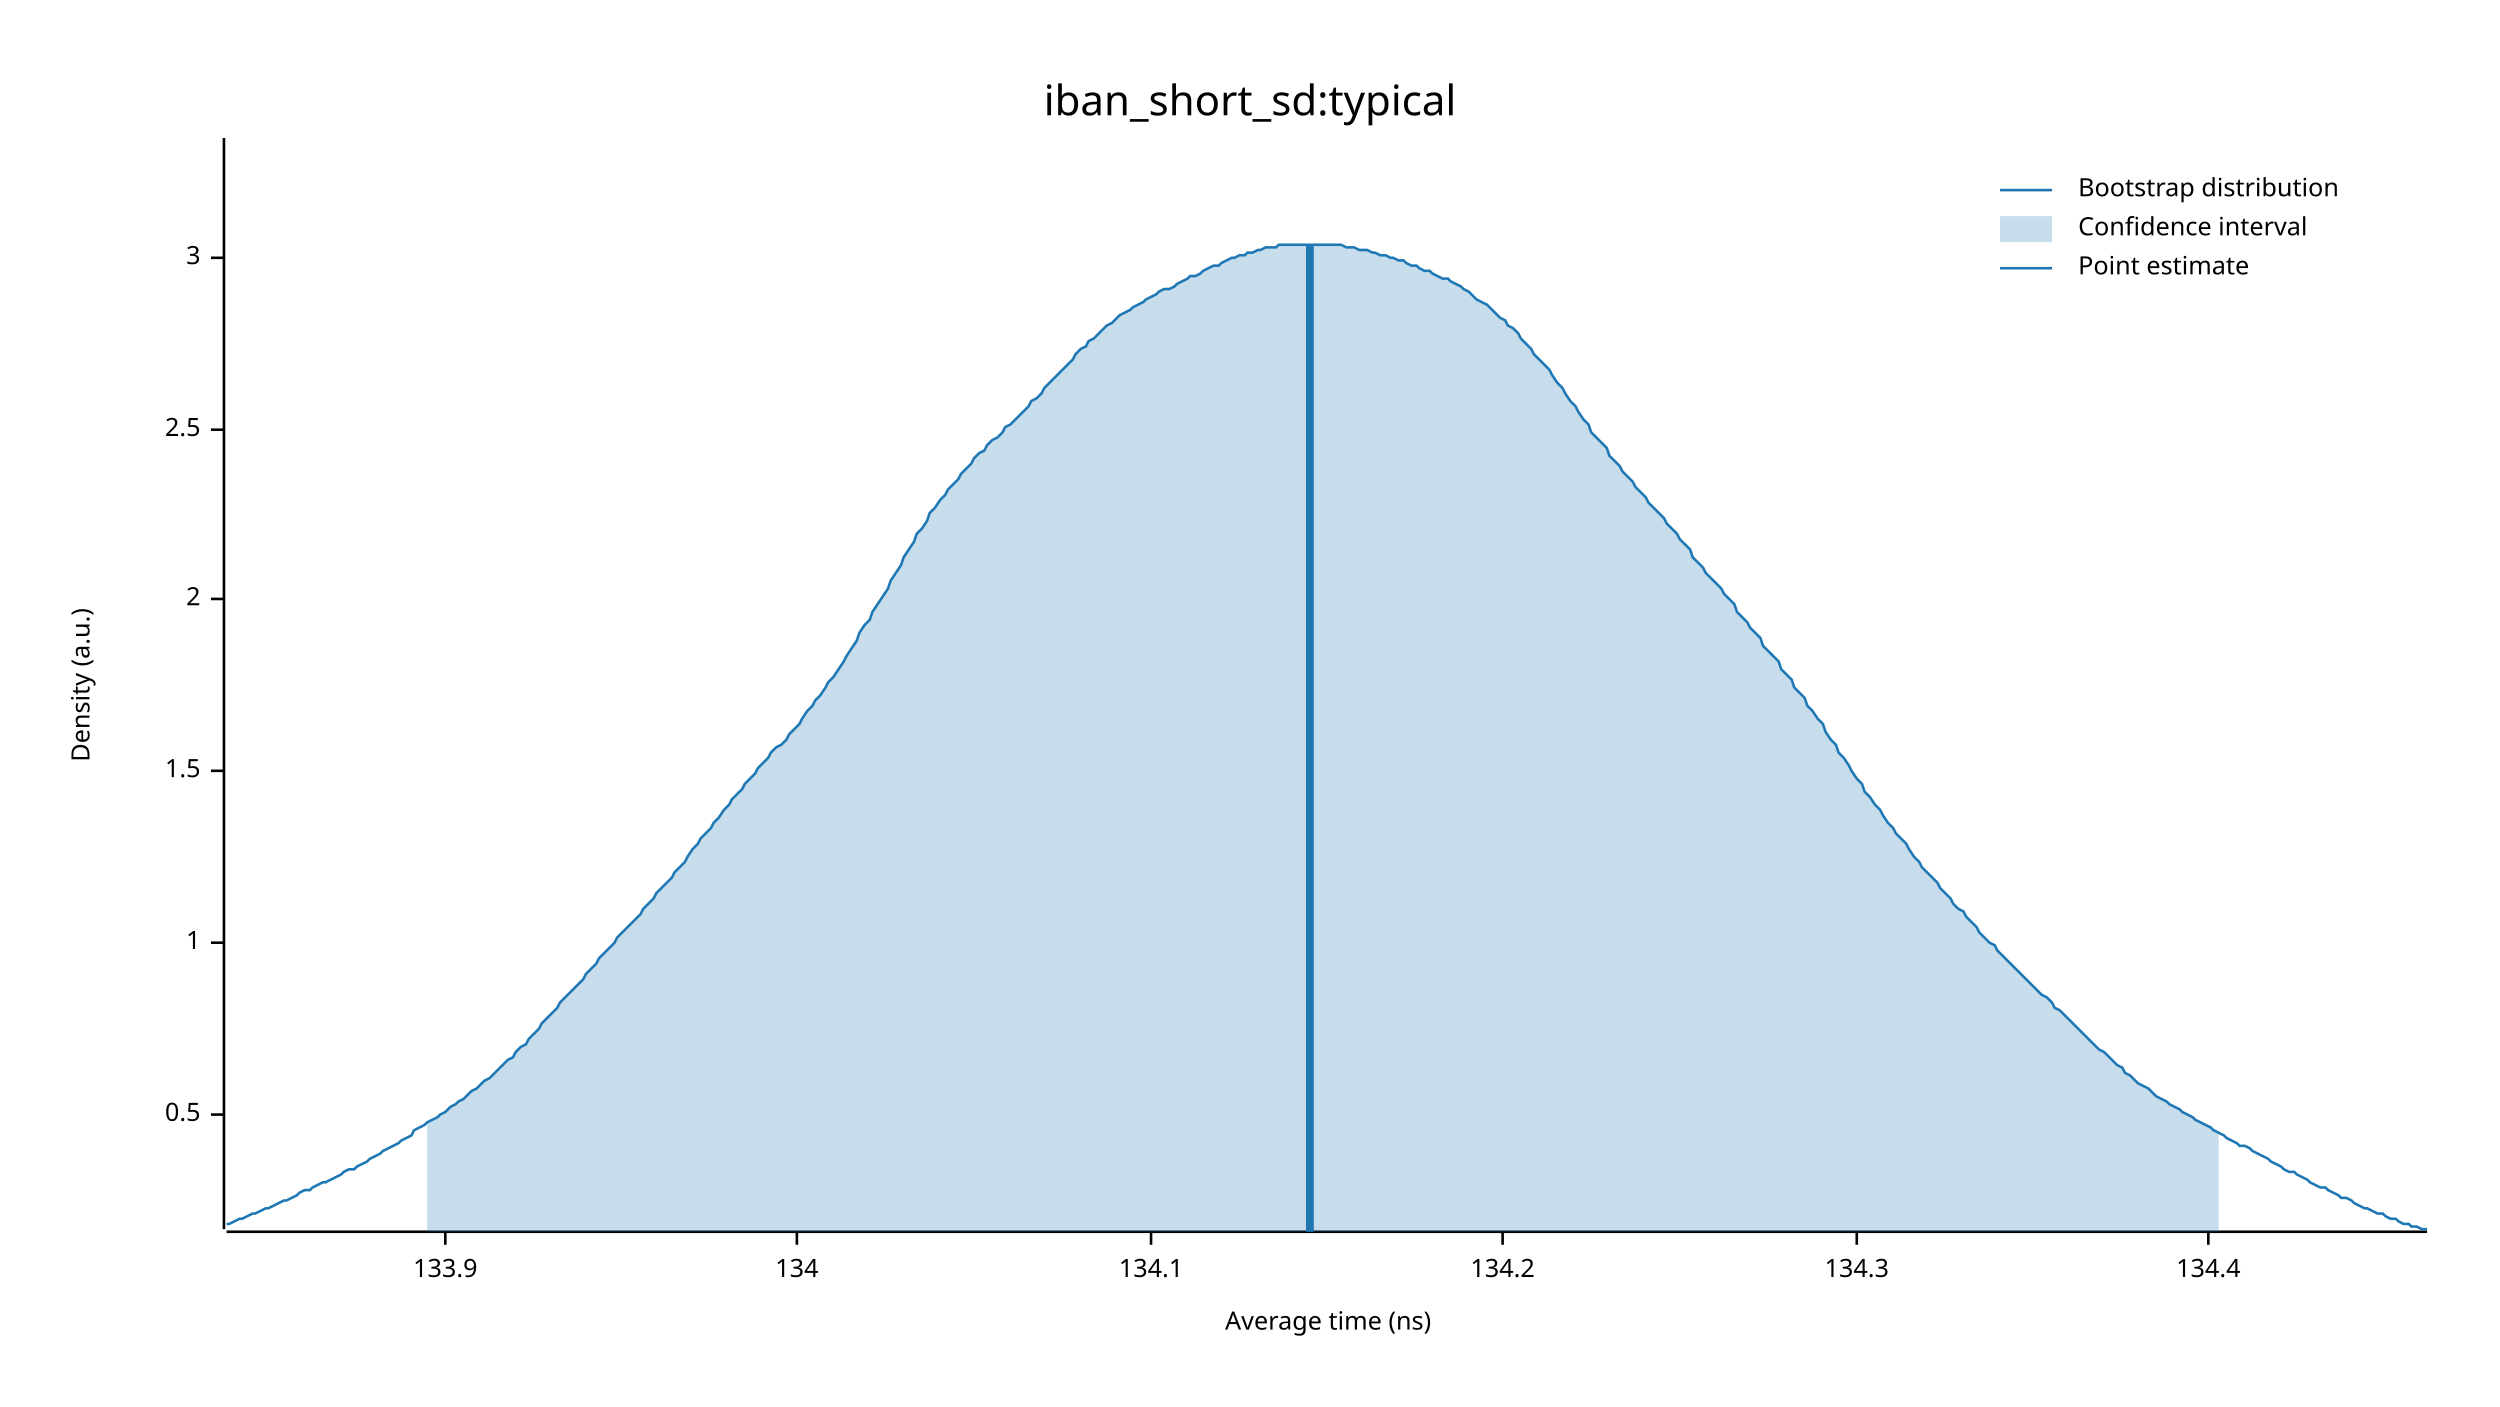
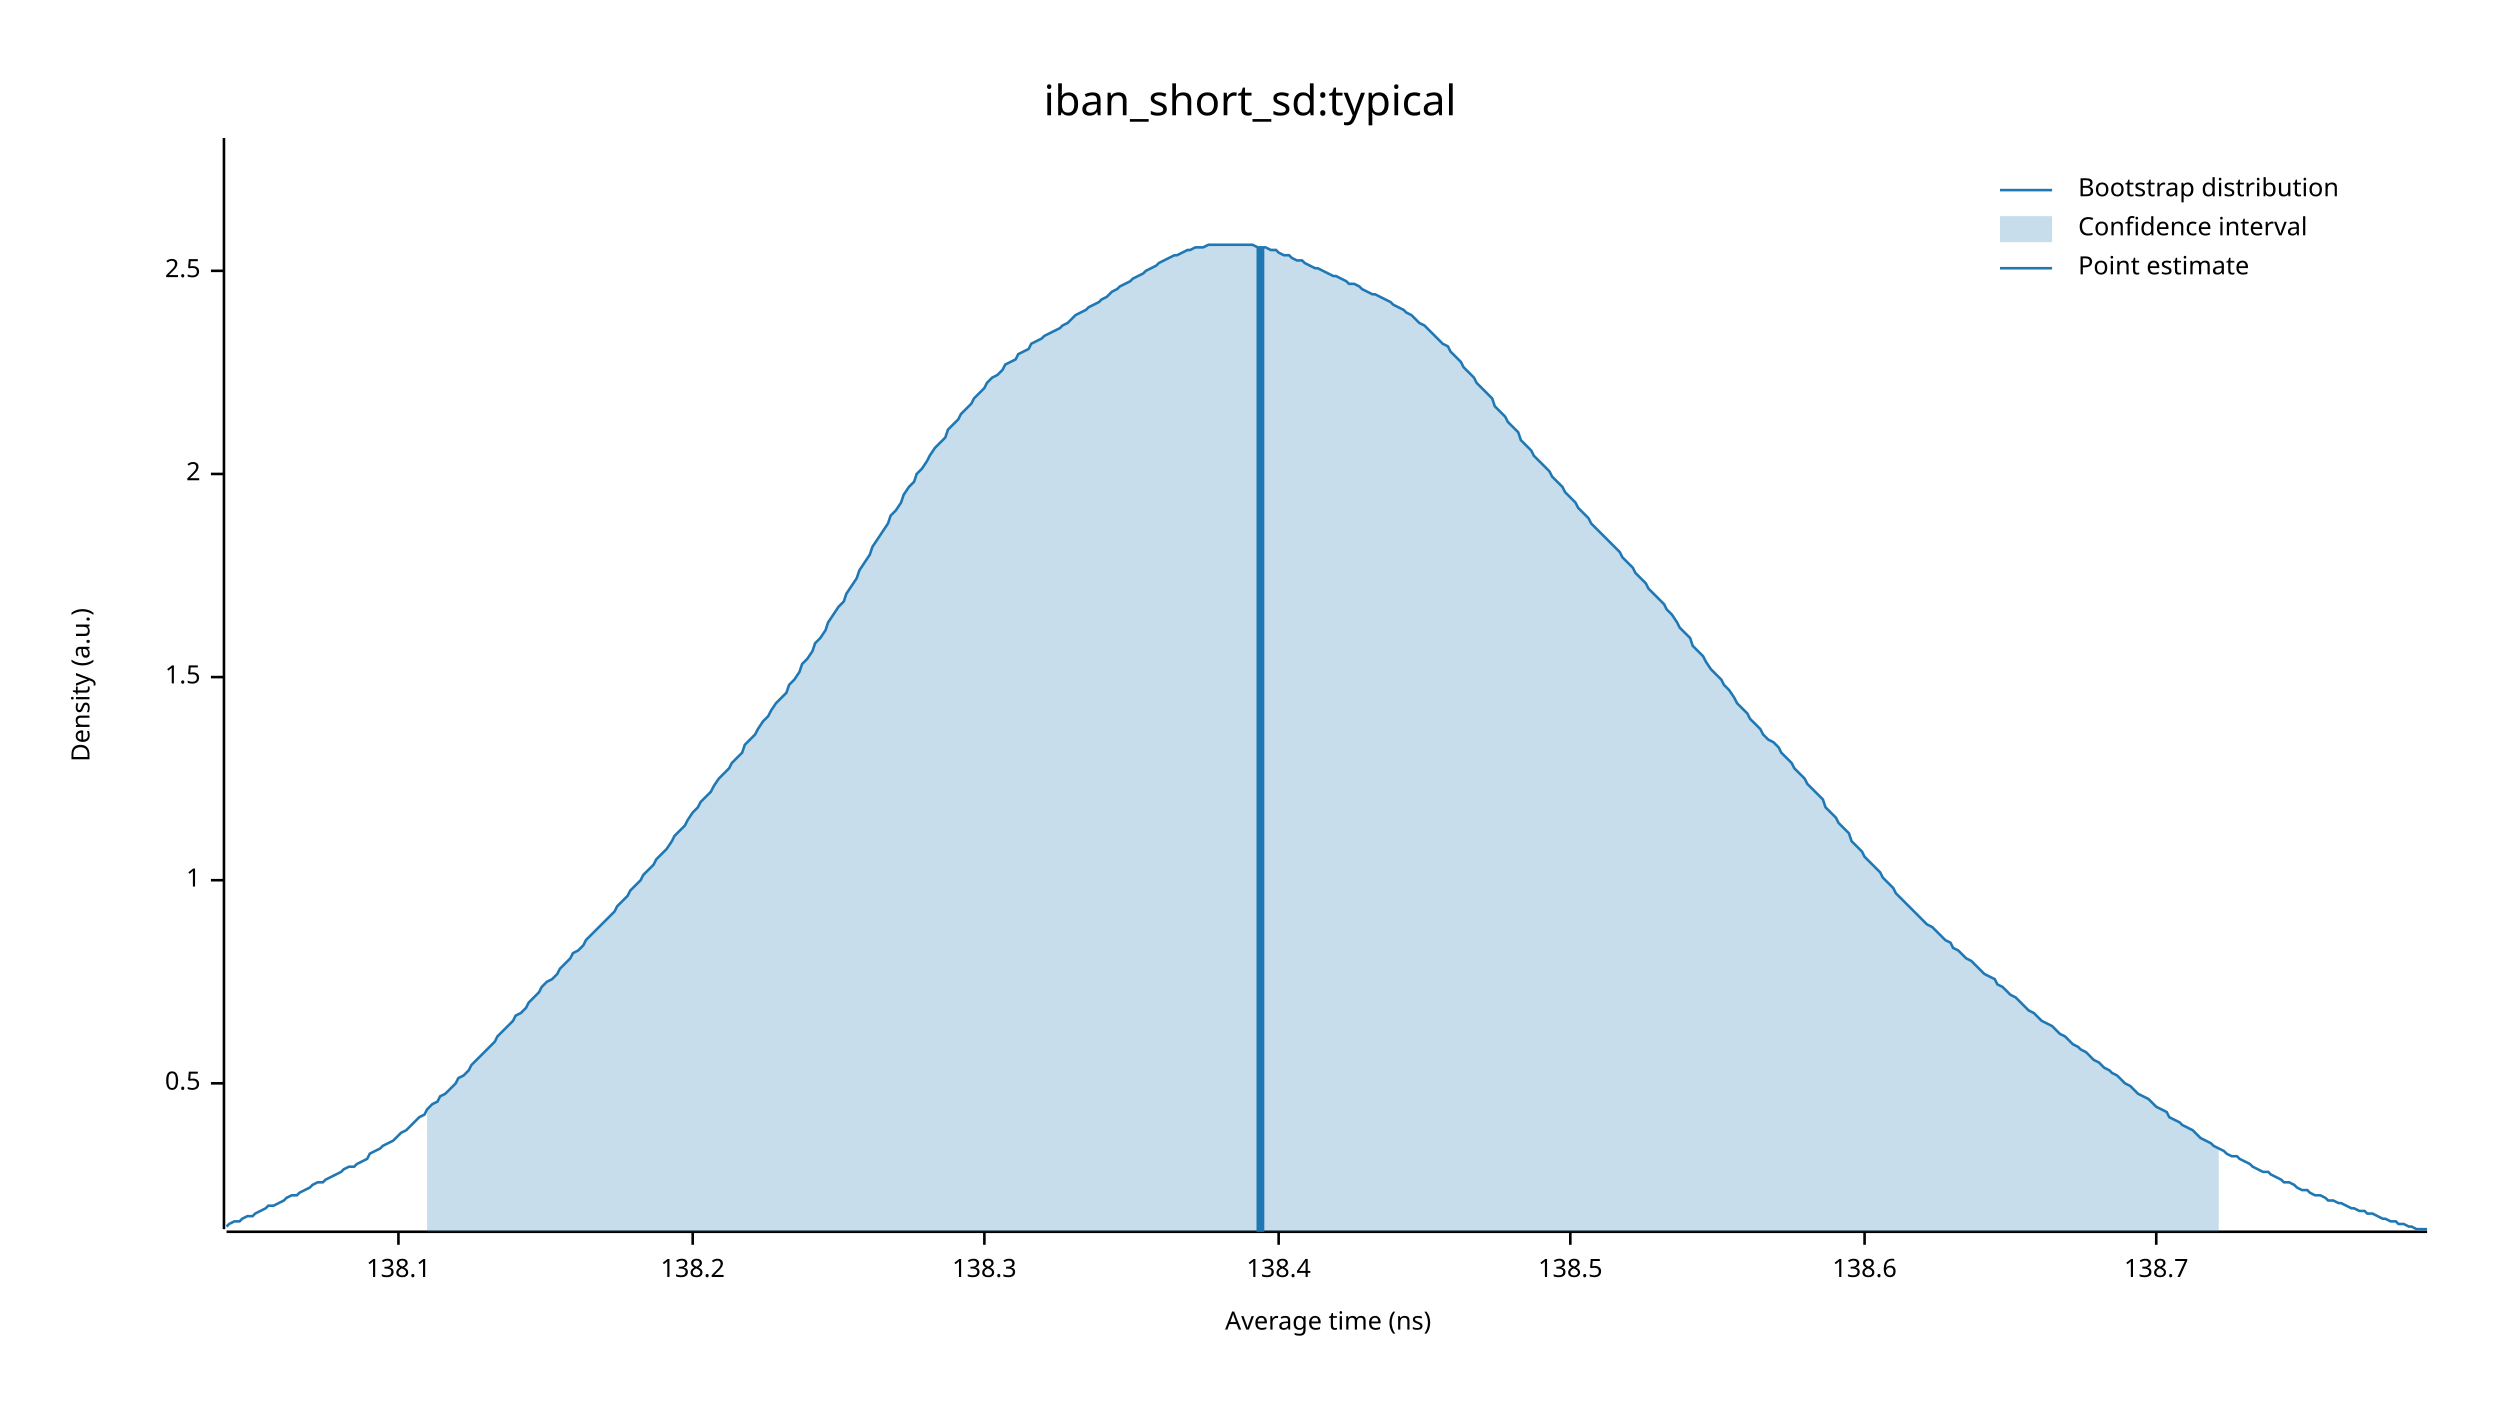
<svg xmlns="http://www.w3.org/2000/svg" width="960" height="540" viewBox="0 0 960 540">
  <text x="480" y="32" dy="0.76em" text-anchor="middle" font-family="sans-serif" font-size="16.129" opacity="1" fill="#000000">
iban_short_sd:typical
</text>
  <text x="27" y="263" dy="0.76em" text-anchor="middle" font-family="sans-serif" font-size="9.677" opacity="1" fill="#000000" transform="rotate(270, 27, 263)">
Density (a.u.)
</text>
  <text x="510" y="513" dy="-0.5ex" text-anchor="middle" font-family="sans-serif" font-size="9.677" opacity="1" fill="#000000">
Average time (ns)
</text>
  <polyline fill="none" opacity="1" stroke="#000000" stroke-width="1" points="86,53 86,472 " />
-   <text x="77" y="428" dy="0.5ex" text-anchor="end" font-family="sans-serif" font-size="9.677" opacity="1" fill="#000000">
+   <text x="77" y="416" dy="0.5ex" text-anchor="end" font-family="sans-serif" font-size="9.677" opacity="1" fill="#000000">
0.5
</text>
-   <polyline fill="none" opacity="1" stroke="#000000" stroke-width="1" points="81,428 86,428 " />
-   <text x="77" y="362" dy="0.5ex" text-anchor="end" font-family="sans-serif" font-size="9.677" opacity="1" fill="#000000">
+   <polyline fill="none" opacity="1" stroke="#000000" stroke-width="1" points="81,416 86,416 " />
+   <text x="77" y="338" dy="0.5ex" text-anchor="end" font-family="sans-serif" font-size="9.677" opacity="1" fill="#000000">
1
</text>
-   <polyline fill="none" opacity="1" stroke="#000000" stroke-width="1" points="81,362 86,362 " />
-   <text x="77" y="296" dy="0.5ex" text-anchor="end" font-family="sans-serif" font-size="9.677" opacity="1" fill="#000000">
+   <polyline fill="none" opacity="1" stroke="#000000" stroke-width="1" points="81,338 86,338 " />
+   <text x="77" y="260" dy="0.5ex" text-anchor="end" font-family="sans-serif" font-size="9.677" opacity="1" fill="#000000">
1.5
</text>
-   <polyline fill="none" opacity="1" stroke="#000000" stroke-width="1" points="81,296 86,296 " />
-   <text x="77" y="230" dy="0.5ex" text-anchor="end" font-family="sans-serif" font-size="9.677" opacity="1" fill="#000000">
+   <polyline fill="none" opacity="1" stroke="#000000" stroke-width="1" points="81,260 86,260 " />
+   <text x="77" y="182" dy="0.5ex" text-anchor="end" font-family="sans-serif" font-size="9.677" opacity="1" fill="#000000">
2
</text>
-   <polyline fill="none" opacity="1" stroke="#000000" stroke-width="1" points="81,230 86,230 " />
-   <text x="77" y="165" dy="0.5ex" text-anchor="end" font-family="sans-serif" font-size="9.677" opacity="1" fill="#000000">
+   <polyline fill="none" opacity="1" stroke="#000000" stroke-width="1" points="81,182 86,182 " />
+   <text x="77" y="104" dy="0.5ex" text-anchor="end" font-family="sans-serif" font-size="9.677" opacity="1" fill="#000000">
2.5
</text>
-   <polyline fill="none" opacity="1" stroke="#000000" stroke-width="1" points="81,165 86,165 " />
-   <text x="77" y="99" dy="0.5ex" text-anchor="end" font-family="sans-serif" font-size="9.677" opacity="1" fill="#000000">
- 3
+   <polyline fill="none" opacity="1" stroke="#000000" stroke-width="1" points="81,104 86,104 " />
+   <polyline fill="none" opacity="1" stroke="#000000" stroke-width="1" points="87,473 932,473 " />
+   <text x="153" y="483" dy="0.76em" text-anchor="middle" font-family="sans-serif" font-size="9.677" opacity="1" fill="#000000">
+ 138.1
</text>
-   <polyline fill="none" opacity="1" stroke="#000000" stroke-width="1" points="81,99 86,99 " />
-   <polyline fill="none" opacity="1" stroke="#000000" stroke-width="1" points="87,473 932,473 " />
-   <text x="171" y="483" dy="0.76em" text-anchor="middle" font-family="sans-serif" font-size="9.677" opacity="1" fill="#000000">
- 133.9
+   <polyline fill="none" opacity="1" stroke="#000000" stroke-width="1" points="153,473 153,478 " />
+   <text x="266" y="483" dy="0.76em" text-anchor="middle" font-family="sans-serif" font-size="9.677" opacity="1" fill="#000000">
+ 138.2
</text>
-   <polyline fill="none" opacity="1" stroke="#000000" stroke-width="1" points="171,473 171,478 " />
-   <text x="306" y="483" dy="0.76em" text-anchor="middle" font-family="sans-serif" font-size="9.677" opacity="1" fill="#000000">
- 134
+   <polyline fill="none" opacity="1" stroke="#000000" stroke-width="1" points="266,473 266,478 " />
+   <text x="378" y="483" dy="0.76em" text-anchor="middle" font-family="sans-serif" font-size="9.677" opacity="1" fill="#000000">
+ 138.3
</text>
-   <polyline fill="none" opacity="1" stroke="#000000" stroke-width="1" points="306,473 306,478 " />
-   <text x="442" y="483" dy="0.76em" text-anchor="middle" font-family="sans-serif" font-size="9.677" opacity="1" fill="#000000">
- 134.1
+   <polyline fill="none" opacity="1" stroke="#000000" stroke-width="1" points="378,473 378,478 " />
+   <text x="491" y="483" dy="0.76em" text-anchor="middle" font-family="sans-serif" font-size="9.677" opacity="1" fill="#000000">
+ 138.4
</text>
-   <polyline fill="none" opacity="1" stroke="#000000" stroke-width="1" points="442,473 442,478 " />
-   <text x="577" y="483" dy="0.76em" text-anchor="middle" font-family="sans-serif" font-size="9.677" opacity="1" fill="#000000">
- 134.2
+   <polyline fill="none" opacity="1" stroke="#000000" stroke-width="1" points="491,473 491,478 " />
+   <text x="603" y="483" dy="0.76em" text-anchor="middle" font-family="sans-serif" font-size="9.677" opacity="1" fill="#000000">
+ 138.5
</text>
-   <polyline fill="none" opacity="1" stroke="#000000" stroke-width="1" points="577,473 577,478 " />
-   <text x="713" y="483" dy="0.76em" text-anchor="middle" font-family="sans-serif" font-size="9.677" opacity="1" fill="#000000">
- 134.3
+   <polyline fill="none" opacity="1" stroke="#000000" stroke-width="1" points="603,473 603,478 " />
+   <text x="716" y="483" dy="0.76em" text-anchor="middle" font-family="sans-serif" font-size="9.677" opacity="1" fill="#000000">
+ 138.6
</text>
-   <polyline fill="none" opacity="1" stroke="#000000" stroke-width="1" points="713,473 713,478 " />
-   <text x="848" y="483" dy="0.76em" text-anchor="middle" font-family="sans-serif" font-size="9.677" opacity="1" fill="#000000">
- 134.4
+   <polyline fill="none" opacity="1" stroke="#000000" stroke-width="1" points="716,473 716,478 " />
+   <text x="828" y="483" dy="0.76em" text-anchor="middle" font-family="sans-serif" font-size="9.677" opacity="1" fill="#000000">
+ 138.7
</text>
-   <polyline fill="none" opacity="1" stroke="#000000" stroke-width="1" points="848,473 848,478 " />
-   <polyline fill="none" opacity="1" stroke="#1F78B4" stroke-width="1" points="87,470 88,470 90,469 92,468 93,468 95,467 97,466 98,466 100,465 102,464 103,464 105,463 107,462 109,461 110,461 112,460 114,459 115,458 117,457 119,457 120,456 122,455 124,454 125,454 127,453 129,452 131,451 132,450 134,449 136,449 137,448 139,447 141,446 142,445 144,444 146,443 147,442 149,441 151,440 153,439 154,438 156,437 158,436 159,434 161,433 163,432 164,431 166,430 168,429 169,428 171,427 173,425 175,424 176,423 178,422 180,420 181,419 183,418 185,416 186,415 188,414 190,412 191,411 193,409 195,407 197,406 198,404 200,402 202,401 203,399 205,397 207,395 208,393 210,391 212,389 214,387 215,385 217,383 219,381 220,380 222,378 224,376 225,374 227,372 229,370 230,368 232,366 234,364 236,362 237,360 239,358 241,356 242,355 244,353 246,351 247,349 249,347 251,345 252,343 254,341 256,339 258,337 259,335 261,333 263,331 264,329 266,326 268,324 269,322 271,320 273,318 274,316 276,314 278,311 280,309 281,307 283,305 285,303 286,301 288,299 290,297 291,295 293,293 295,291 296,289 298,287 300,286 302,284 303,282 305,280 307,278 308,276 310,273 312,271 313,269 315,267 317,264 318,262 320,260 322,257 324,254 325,252 327,249 329,246 330,243 332,240 334,238 335,235 337,232 339,229 341,226 342,223 344,220 346,217 347,214 349,211 351,208 352,205 354,203 356,200 357,197 359,195 361,192 363,190 364,188 366,186 368,184 369,182 371,180 373,178 374,176 376,174 378,173 379,171 381,169 383,168 385,166 386,164 388,163 390,161 391,160 393,158 395,156 396,154 398,153 400,151 401,149 403,147 405,145 407,143 408,142 410,140 412,138 413,136 415,134 417,133 418,131 420,130 422,128 423,127 425,125 427,124 429,122 430,121 432,120 434,119 435,118 437,117 439,116 440,115 442,114 444,113 445,112 447,111 449,111 451,110 452,109 454,108 456,107 457,106 459,106 461,105 462,104 464,103 466,102 468,102 469,101 471,100 473,99 474,99 476,98 478,98 479,97 481,97 483,96 484,96 486,95 488,95 490,95 491,94 493,94 495,94 496,94 498,94 500,94 501,94 503,94 505,94 506,94 508,94 510,94 512,94 513,94 515,94 517,95 518,95 520,95 522,96 523,96 525,96 527,97 528,97 530,98 532,98 534,99 535,99 537,100 539,100 540,101 542,102 544,102 545,103 547,104 549,104 550,105 552,106 554,107 556,107 557,108 559,109 561,110 562,111 564,112 566,114 567,115 569,116 571,117 573,119 574,120 576,122 578,123 579,125 581,126 583,128 584,130 586,132 588,134 589,136 591,138 593,140 595,142 596,144 598,147 600,149 601,151 603,154 605,156 606,158 608,161 610,163 611,166 613,168 615,170 617,172 618,175 620,177 622,179 623,181 625,183 627,185 628,187 630,189 632,191 633,193 635,195 637,197 639,199 640,201 642,203 644,205 645,207 647,209 649,211 650,214 652,216 654,218 655,220 657,222 659,224 661,226 662,228 664,230 666,232 667,235 669,237 671,239 672,241 674,243 676,245 677,248 679,250 681,252 683,254 684,257 686,259 688,261 689,264 691,266 693,268 694,271 696,273 698,276 700,278 701,281 703,284 705,286 706,289 708,291 710,294 711,296 713,299 715,301 716,304 718,306 720,309 722,311 723,313 725,316 727,318 728,320 730,322 732,324 733,326 735,329 737,331 738,333 740,335 742,337 744,339 745,341 747,343 749,345 750,347 752,349 754,350 755,352 757,354 759,356 760,358 762,360 764,362 766,363 767,365 769,367 771,369 772,370 774,372 776,374 777,375 779,377 781,379 782,380 784,382 786,383 788,385 789,387 791,388 793,390 794,391 796,393 798,395 799,396 801,398 803,400 804,401 806,403 808,404 810,406 811,407 813,409 815,410 816,412 818,413 820,415 821,416 823,417 825,418 827,420 828,421 830,422 832,423 833,424 835,425 837,426 838,427 840,428 842,429 843,430 845,431 847,432 849,433 850,434 852,435 854,436 855,437 857,438 859,439 860,440 862,440 864,441 865,442 867,443 869,444 871,445 872,446 874,447 876,448 877,449 879,450 881,450 882,451 884,452 886,453 887,454 889,455 891,456 893,456 894,457 896,458 898,459 899,460 901,460 903,461 904,462 906,463 908,464 909,464 911,465 913,466 915,466 916,467 918,468 920,468 921,469 923,470 925,470 926,471 928,471 930,472 932,472 " />
-   <polygon opacity="0.25" fill="#1F78B4" points="164,431 166,430 168,429 169,428 171,427 173,425 175,424 176,423 178,422 180,420 181,419 183,418 185,416 186,415 188,414 190,412 191,411 193,409 195,407 197,406 198,404 200,402 202,401 203,399 205,397 207,395 208,393 210,391 212,389 214,387 215,385 217,383 219,381 220,380 222,378 224,376 225,374 227,372 229,370 230,368 232,366 234,364 236,362 237,360 239,358 241,356 242,355 244,353 246,351 247,349 249,347 251,345 252,343 254,341 256,339 258,337 259,335 261,333 263,331 264,329 266,326 268,324 269,322 271,320 273,318 274,316 276,314 278,311 280,309 281,307 283,305 285,303 286,301 288,299 290,297 291,295 293,293 295,291 296,289 298,287 300,286 302,284 303,282 305,280 307,278 308,276 310,273 312,271 313,269 315,267 317,264 318,262 320,260 322,257 324,254 325,252 327,249 329,246 330,243 332,240 334,238 335,235 337,232 339,229 341,226 342,223 344,220 346,217 347,214 349,211 351,208 352,205 354,203 356,200 357,197 359,195 361,192 363,190 364,188 366,186 368,184 369,182 371,180 373,178 374,176 376,174 378,173 379,171 381,169 383,168 385,166 386,164 388,163 390,161 391,160 393,158 395,156 396,154 398,153 400,151 401,149 403,147 405,145 407,143 408,142 410,140 412,138 413,136 415,134 417,133 418,131 420,130 422,128 423,127 425,125 427,124 429,122 430,121 432,120 434,119 435,118 437,117 439,116 440,115 442,114 444,113 445,112 447,111 449,111 451,110 452,109 454,108 456,107 457,106 459,106 461,105 462,104 464,103 466,102 468,102 469,101 471,100 473,99 474,99 476,98 478,98 479,97 481,97 483,96 484,96 486,95 488,95 490,95 491,94 493,94 495,94 496,94 498,94 500,94 501,94 503,94 505,94 506,94 508,94 510,94 512,94 513,94 515,94 517,95 518,95 520,95 522,96 523,96 525,96 527,97 528,97 530,98 532,98 534,99 535,99 537,100 539,100 540,101 542,102 544,102 545,103 547,104 549,104 550,105 552,106 554,107 556,107 557,108 559,109 561,110 562,111 564,112 566,114 567,115 569,116 571,117 573,119 574,120 576,122 578,123 579,125 581,126 583,128 584,130 586,132 588,134 589,136 591,138 593,140 595,142 596,144 598,147 600,149 601,151 603,154 605,156 606,158 608,161 610,163 611,166 613,168 615,170 617,172 618,175 620,177 622,179 623,181 625,183 627,185 628,187 630,189 632,191 633,193 635,195 637,197 639,199 640,201 642,203 644,205 645,207 647,209 649,211 650,214 652,216 654,218 655,220 657,222 659,224 661,226 662,228 664,230 666,232 667,235 669,237 671,239 672,241 674,243 676,245 677,248 679,250 681,252 683,254 684,257 686,259 688,261 689,264 691,266 693,268 694,271 696,273 698,276 700,278 701,281 703,284 705,286 706,289 708,291 710,294 711,296 713,299 715,301 716,304 718,306 720,309 722,311 723,313 725,316 727,318 728,320 730,322 732,324 733,326 735,329 737,331 738,333 740,335 742,337 744,339 745,341 747,343 749,345 750,347 752,349 754,350 755,352 757,354 759,356 760,358 762,360 764,362 766,363 767,365 769,367 771,369 772,370 774,372 776,374 777,375 779,377 781,379 782,380 784,382 786,383 788,385 789,387 791,388 793,390 794,391 796,393 798,395 799,396 801,398 803,400 804,401 806,403 808,404 810,406 811,407 813,409 815,410 816,412 818,413 820,415 821,416 823,417 825,418 827,420 828,421 830,422 832,423 833,424 835,425 837,426 838,427 840,428 842,429 843,430 845,431 847,432 849,433 850,434 852,435 852,473 164,473 " />
-   <polyline fill="none" opacity="1" stroke="#1F78B4" stroke-width="3" points="503,473 503,94 " />
+   <polyline fill="none" opacity="1" stroke="#000000" stroke-width="1" points="828,473 828,478 " />
+   <polyline fill="none" opacity="1" stroke="#1F78B4" stroke-width="1" points="87,471 88,470 90,469 92,469 93,468 95,467 97,467 98,466 100,465 102,464 103,463 105,463 107,462 109,461 110,460 112,459 114,459 115,458 117,457 119,456 120,455 122,454 124,454 125,453 127,452 129,451 131,450 132,449 134,448 136,448 137,447 139,446 141,445 142,443 144,442 146,441 147,440 149,439 151,438 153,436 154,435 156,434 158,432 159,431 161,429 163,428 164,426 166,424 168,423 169,421 171,420 173,418 175,416 176,414 178,413 180,411 181,409 183,407 185,405 186,404 188,402 190,400 191,398 193,396 195,394 197,392 198,390 200,389 202,387 203,385 205,383 207,381 208,379 210,377 212,376 214,374 215,372 217,370 219,368 220,366 222,365 224,363 225,361 227,359 229,357 230,356 232,354 234,352 236,350 237,348 239,346 241,344 242,342 244,340 246,338 247,336 249,334 251,332 252,330 254,328 256,326 258,323 259,321 261,319 263,317 264,315 266,312 268,310 269,308 271,306 273,304 274,302 276,299 278,297 280,295 281,293 283,291 285,289 286,286 288,284 290,282 291,280 293,277 295,275 296,273 298,270 300,268 302,266 303,263 305,261 307,258 308,255 310,253 312,250 313,247 315,245 317,242 318,239 320,236 322,233 324,231 325,228 327,225 329,222 330,219 332,216 334,213 335,210 337,207 339,204 341,201 342,198 344,196 346,193 347,190 349,187 351,185 352,182 354,180 356,177 357,175 359,172 361,170 363,168 364,165 366,163 368,161 369,159 371,157 373,155 374,153 376,151 378,149 379,147 381,145 383,144 385,142 386,140 388,139 390,138 391,136 393,135 395,134 396,132 398,131 400,130 401,129 403,128 405,127 407,126 408,125 410,124 412,122 413,121 415,120 417,119 418,118 420,117 422,116 423,115 425,114 427,112 429,111 430,110 432,109 434,108 435,107 437,106 439,105 440,104 442,103 444,102 445,101 447,100 449,99 451,98 452,98 454,97 456,96 457,96 459,95 461,95 462,95 464,94 466,94 468,94 469,94 471,94 473,94 474,94 476,94 478,94 479,94 481,94 483,95 484,95 486,95 488,96 490,96 491,97 493,98 495,98 496,99 498,100 500,100 501,101 503,102 505,103 506,103 508,104 510,105 512,106 513,106 515,107 517,108 518,109 520,109 522,110 523,111 525,112 527,113 528,113 530,114 532,115 534,116 535,117 537,118 539,119 540,120 542,121 544,123 545,124 547,125 549,127 550,128 552,130 554,132 556,133 557,135 559,137 561,139 562,141 564,143 566,145 567,147 569,149 571,151 573,153 574,156 576,158 578,160 579,162 581,164 583,166 584,169 586,171 588,173 589,175 591,177 593,179 595,181 596,183 598,185 600,187 601,189 603,191 605,193 606,195 608,197 610,199 611,201 613,203 615,205 617,207 618,208 620,210 622,212 623,214 625,216 627,218 628,220 630,222 632,224 633,226 635,228 637,230 639,232 640,234 642,236 644,239 645,241 647,243 649,245 650,248 652,250 654,252 655,254 657,257 659,259 661,261 662,263 664,265 666,268 667,270 669,272 671,274 672,276 674,278 676,280 677,282 679,284 681,285 683,287 684,289 686,291 688,293 689,295 691,297 693,299 694,301 696,303 698,305 700,307 701,310 703,312 705,314 706,316 708,318 710,320 711,323 713,325 715,327 716,329 718,331 720,333 722,335 723,337 725,339 727,341 728,343 730,345 732,347 733,348 735,350 737,352 738,353 740,355 742,356 744,358 745,359 747,361 749,362 750,364 752,365 754,367 755,368 757,369 759,371 760,372 762,374 764,375 766,376 767,378 769,379 771,381 772,382 774,383 776,385 777,386 779,388 781,389 782,390 784,392 786,393 788,394 789,395 791,397 793,398 794,399 796,401 798,402 799,403 801,404 803,406 804,407 806,408 808,410 810,411 811,412 813,413 815,415 816,416 818,417 820,419 821,420 823,421 825,422 827,424 828,425 830,426 832,427 833,429 835,430 837,431 838,432 840,433 842,434 843,435 845,437 847,438 849,439 850,440 852,441 854,442 855,443 857,444 859,444 860,445 862,446 864,447 865,448 867,449 869,450 871,450 872,451 874,452 876,453 877,454 879,454 881,455 882,456 884,457 886,457 887,458 889,459 891,459 893,460 894,461 896,461 898,462 899,462 901,463 903,464 904,464 906,465 908,465 909,466 911,466 913,467 915,468 916,468 918,469 920,469 921,470 923,470 925,471 926,471 928,472 930,472 932,472 " />
+   <polygon opacity="0.25" fill="#1F78B4" points="164,426 166,424 168,423 169,421 171,420 173,418 175,416 176,414 178,413 180,411 181,409 183,407 185,405 186,404 188,402 190,400 191,398 193,396 195,394 197,392 198,390 200,389 202,387 203,385 205,383 207,381 208,379 210,377 212,376 214,374 215,372 217,370 219,368 220,366 222,365 224,363 225,361 227,359 229,357 230,356 232,354 234,352 236,350 237,348 239,346 241,344 242,342 244,340 246,338 247,336 249,334 251,332 252,330 254,328 256,326 258,323 259,321 261,319 263,317 264,315 266,312 268,310 269,308 271,306 273,304 274,302 276,299 278,297 280,295 281,293 283,291 285,289 286,286 288,284 290,282 291,280 293,277 295,275 296,273 298,270 300,268 302,266 303,263 305,261 307,258 308,255 310,253 312,250 313,247 315,245 317,242 318,239 320,236 322,233 324,231 325,228 327,225 329,222 330,219 332,216 334,213 335,210 337,207 339,204 341,201 342,198 344,196 346,193 347,190 349,187 351,185 352,182 354,180 356,177 357,175 359,172 361,170 363,168 364,165 366,163 368,161 369,159 371,157 373,155 374,153 376,151 378,149 379,147 381,145 383,144 385,142 386,140 388,139 390,138 391,136 393,135 395,134 396,132 398,131 400,130 401,129 403,128 405,127 407,126 408,125 410,124 412,122 413,121 415,120 417,119 418,118 420,117 422,116 423,115 425,114 427,112 429,111 430,110 432,109 434,108 435,107 437,106 439,105 440,104 442,103 444,102 445,101 447,100 449,99 451,98 452,98 454,97 456,96 457,96 459,95 461,95 462,95 464,94 466,94 468,94 469,94 471,94 473,94 474,94 476,94 478,94 479,94 481,94 483,95 484,95 486,95 488,96 490,96 491,97 493,98 495,98 496,99 498,100 500,100 501,101 503,102 505,103 506,103 508,104 510,105 512,106 513,106 515,107 517,108 518,109 520,109 522,110 523,111 525,112 527,113 528,113 530,114 532,115 534,116 535,117 537,118 539,119 540,120 542,121 544,123 545,124 547,125 549,127 550,128 552,130 554,132 556,133 557,135 559,137 561,139 562,141 564,143 566,145 567,147 569,149 571,151 573,153 574,156 576,158 578,160 579,162 581,164 583,166 584,169 586,171 588,173 589,175 591,177 593,179 595,181 596,183 598,185 600,187 601,189 603,191 605,193 606,195 608,197 610,199 611,201 613,203 615,205 617,207 618,208 620,210 622,212 623,214 625,216 627,218 628,220 630,222 632,224 633,226 635,228 637,230 639,232 640,234 642,236 644,239 645,241 647,243 649,245 650,248 652,250 654,252 655,254 657,257 659,259 661,261 662,263 664,265 666,268 667,270 669,272 671,274 672,276 674,278 676,280 677,282 679,284 681,285 683,287 684,289 686,291 688,293 689,295 691,297 693,299 694,301 696,303 698,305 700,307 701,310 703,312 705,314 706,316 708,318 710,320 711,323 713,325 715,327 716,329 718,331 720,333 722,335 723,337 725,339 727,341 728,343 730,345 732,347 733,348 735,350 737,352 738,353 740,355 742,356 744,358 745,359 747,361 749,362 750,364 752,365 754,367 755,368 757,369 759,371 760,372 762,374 764,375 766,376 767,378 769,379 771,381 772,382 774,383 776,385 777,386 779,388 781,389 782,390 784,392 786,393 788,394 789,395 791,397 793,398 794,399 796,401 798,402 799,403 801,404 803,406 804,407 806,408 808,410 810,411 811,412 813,413 815,415 816,416 818,417 820,419 821,420 823,421 825,422 827,424 828,425 830,426 832,427 833,429 835,430 837,431 838,432 840,433 842,434 843,435 845,437 847,438 849,439 850,440 852,441 852,473 164,473 " />
+   <polyline fill="none" opacity="1" stroke="#1F78B4" stroke-width="3" points="484,473 484,95 " />
  <text x="798" y="68" dy="0.76em" text-anchor="start" font-family="sans-serif" font-size="9.677" opacity="1" fill="#000000">
Bootstrap distribution
</text>
  <text x="798" y="83" dy="0.76em" text-anchor="start" font-family="sans-serif" font-size="9.677" opacity="1" fill="#000000">
Confidence interval
</text>
  <text x="798" y="98" dy="0.76em" text-anchor="start" font-family="sans-serif" font-size="9.677" opacity="1" fill="#000000">
Point estimate
</text>
  <polyline fill="none" opacity="1" stroke="#1F78B4" stroke-width="1" points="768,73 788,73 " />
  <rect x="768" y="83" width="20" height="10" opacity="0.25" fill="#1F78B4" stroke="none" />
  <polyline fill="none" opacity="1" stroke="#1F78B4" stroke-width="1" points="768,103 788,103 " />
</svg>
